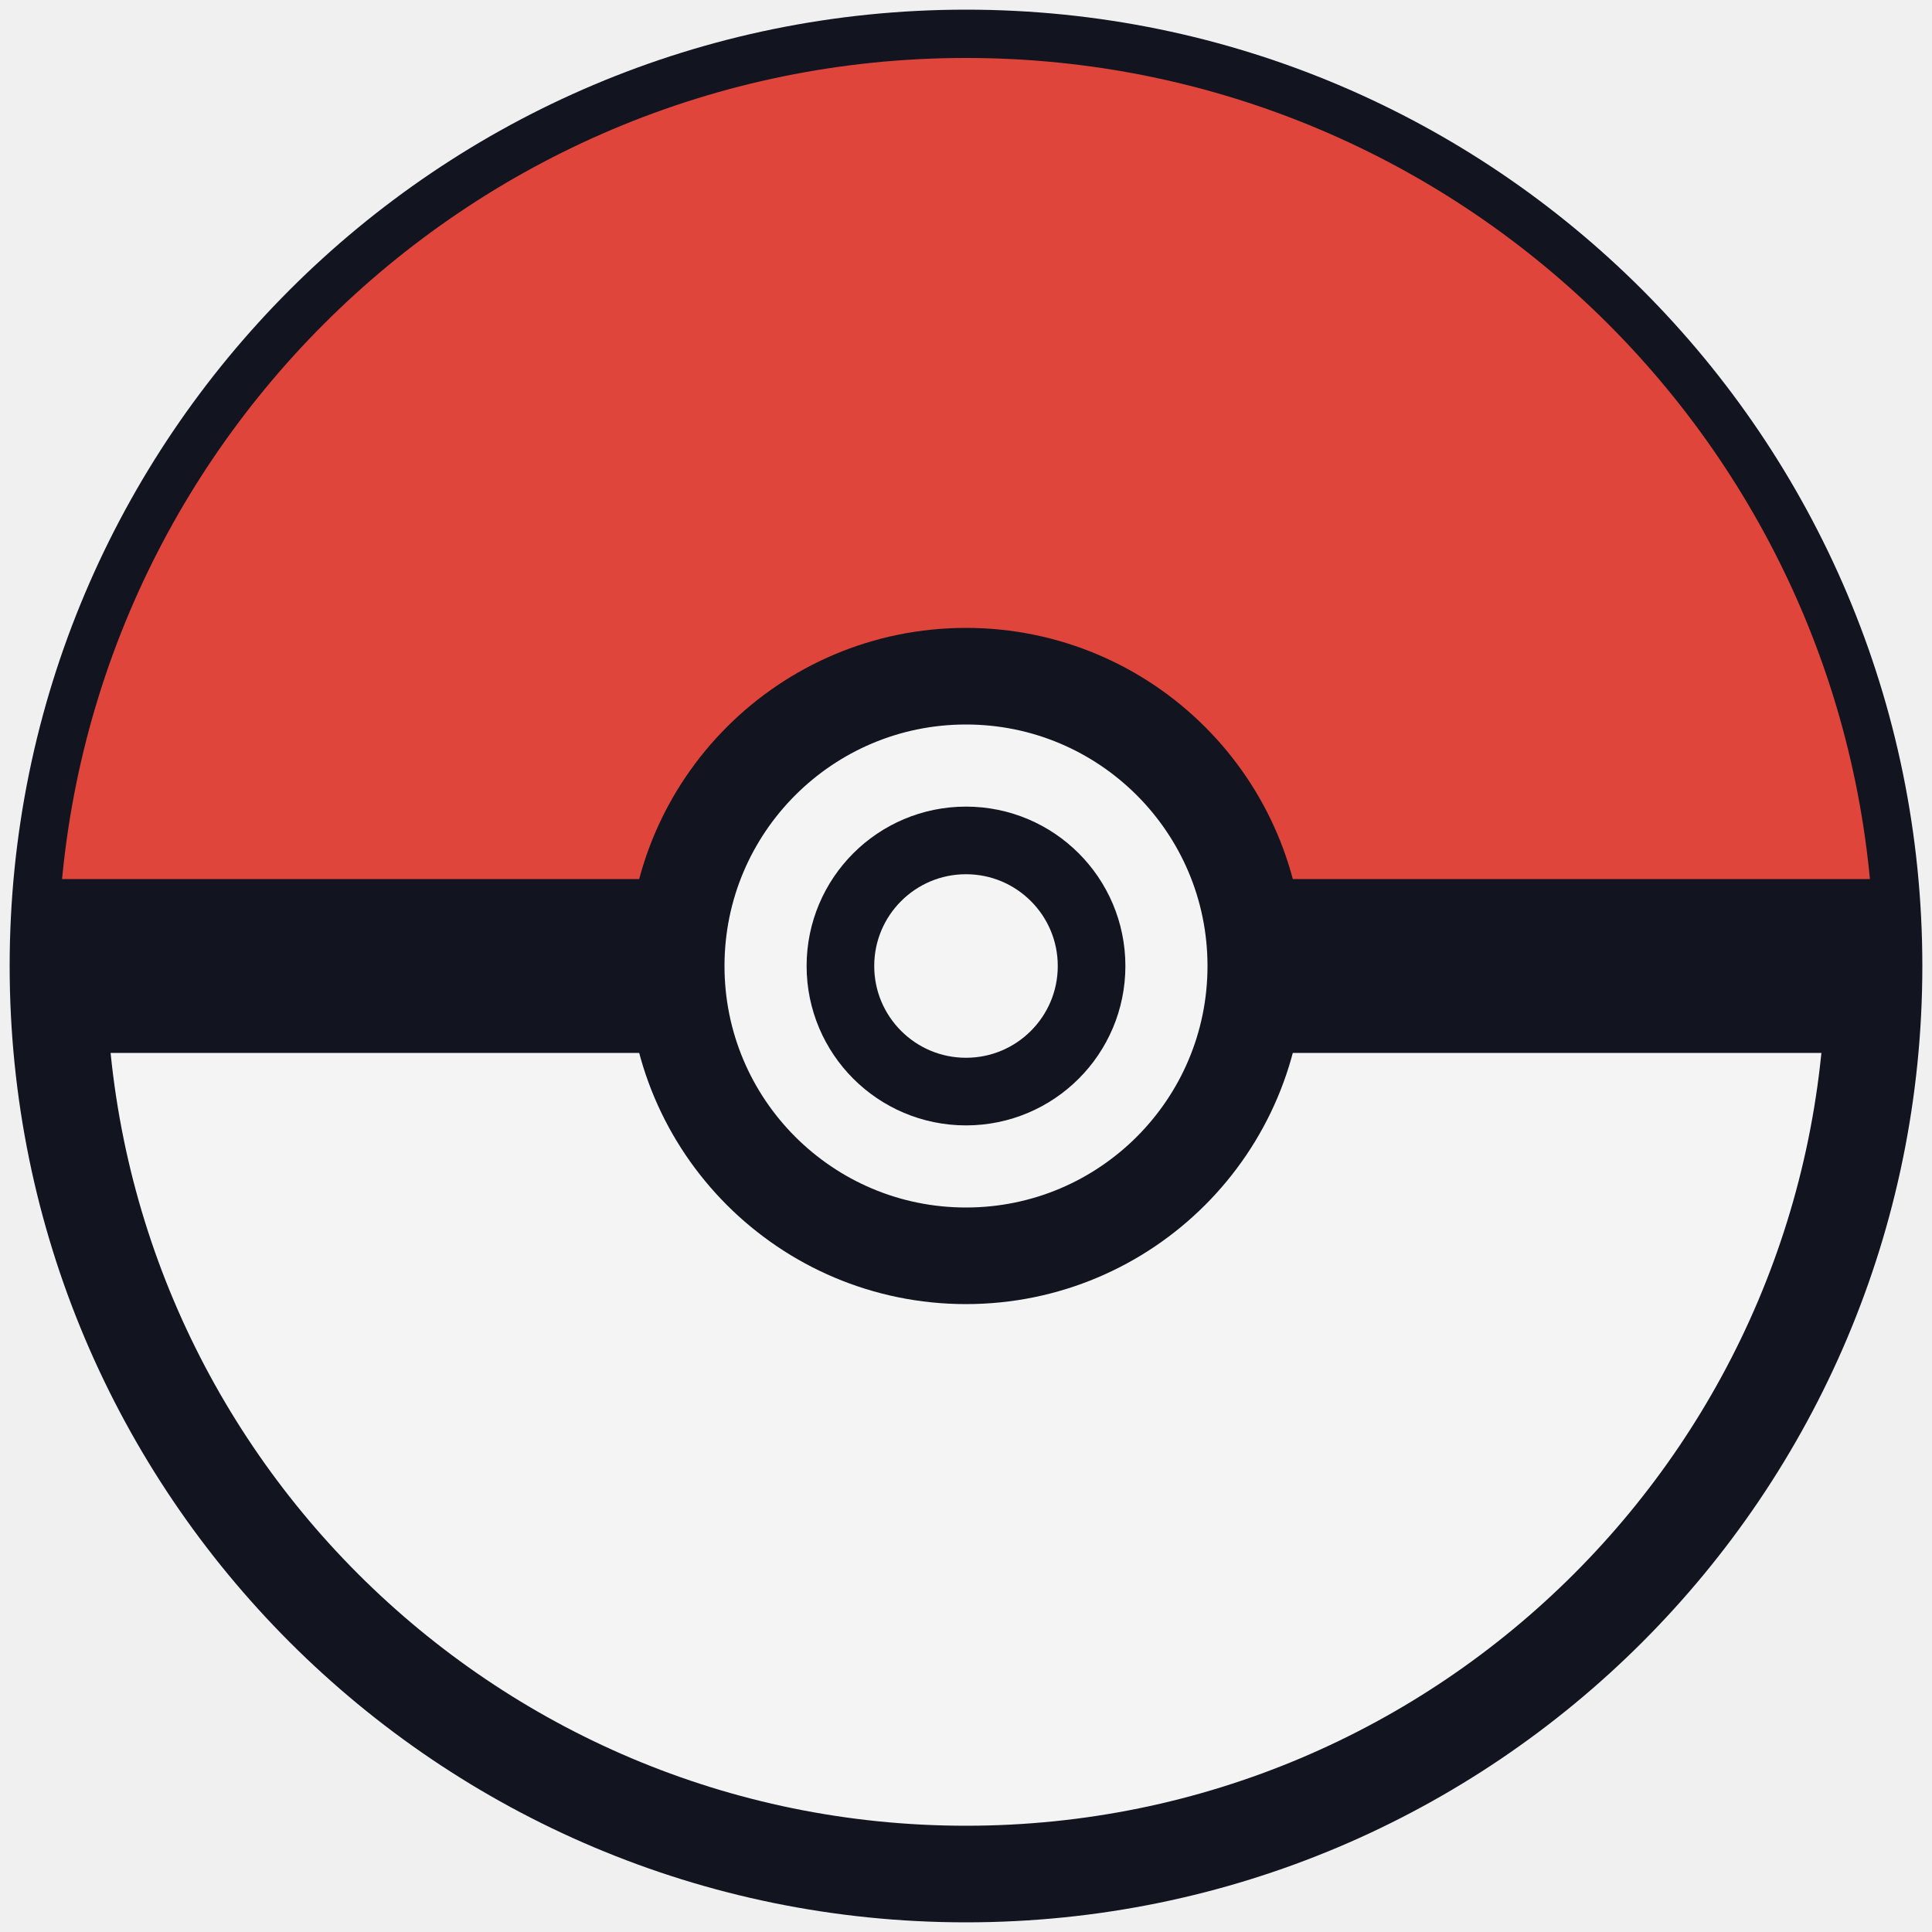
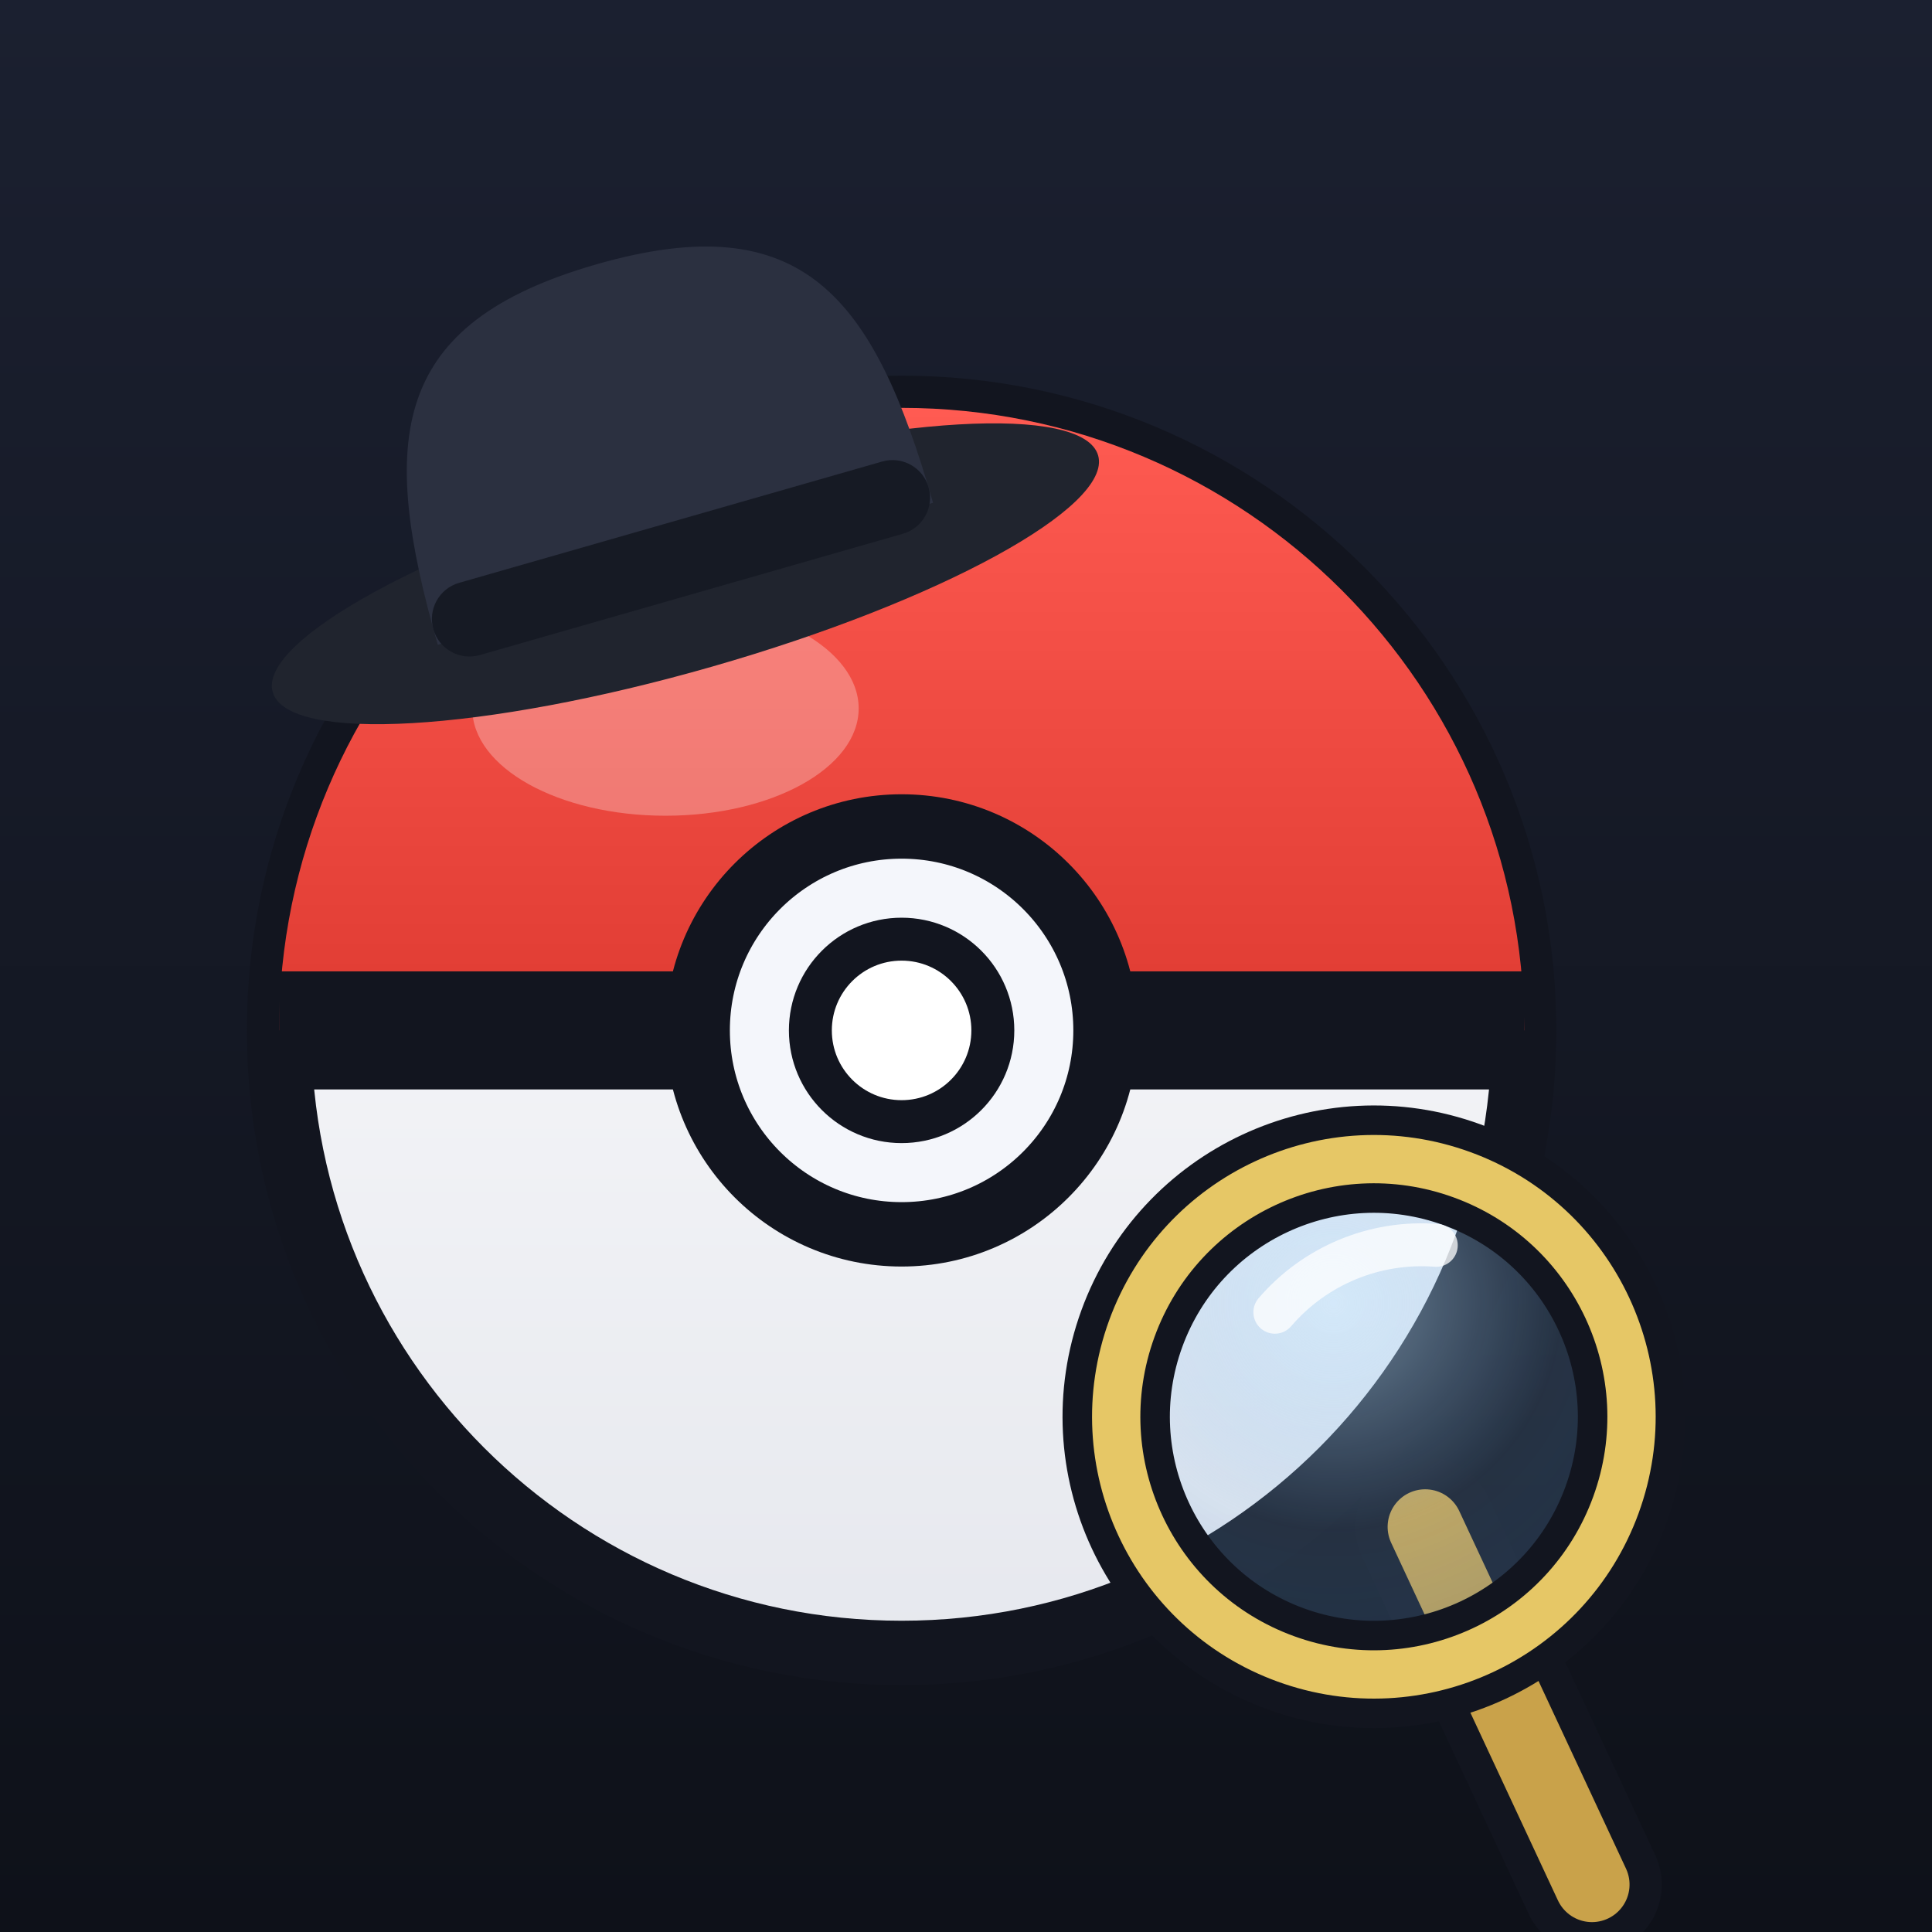
- <svg xmlns="http://www.w3.org/2000/svg" viewBox="0 0 100 100">
-   <circle cx="50" cy="50" r="47" fill="#f4f4f4" stroke="#12151f" stroke-width="5" />
-   <path d="M3 50a47 47 0 0 1 94 0Z" fill="#e0453c" />
-   <rect x="3" y="45.5" width="94" height="9" fill="#12151f" />
-   <circle cx="50" cy="50" r="15" fill="#f4f4f4" stroke="#12151f" stroke-width="5" />
-   <circle cx="50" cy="50" r="6.5" fill="#f4f4f4" stroke="#12151f" stroke-width="3.5" />
+ <svg xmlns="http://www.w3.org/2000/svg" viewBox="0 0 180 180">
+   <defs>
+     <linearGradient id="bg" x1="0" y1="0" x2="0" y2="1">
+       <stop offset="0" stop-color="#1b2030" />
+       <stop offset="1" stop-color="#0e1119" />
+     </linearGradient>
+     <linearGradient id="red" x1="0" y1="0" x2="0" y2="1">
+       <stop offset="0" stop-color="#ff5b52" />
+       <stop offset="1" stop-color="#df3b32" />
+     </linearGradient>
+     <linearGradient id="white" x1="0" y1="0" x2="0" y2="1">
+       <stop offset="0" stop-color="#ffffff" />
+       <stop offset="1" stop-color="#e6e8ee" />
+     </linearGradient>
+     <radialGradient id="lens" cx="0.35" cy="0.32" r="0.8">
+       <stop offset="0" stop-color="#bfe4ff" stop-opacity="0.55" />
+       <stop offset="0.55" stop-color="#7fb4e6" stop-opacity="0.18" />
+       <stop offset="1" stop-color="#3d6ea5" stop-opacity="0.30" />
+     </radialGradient>
+   </defs>
+   <rect width="180" height="180" fill="url(#bg)" />
+   <g transform="translate(84 96)">
+     <circle r="58" fill="url(#white)" stroke="#12151f" stroke-width="6" />
+     <path d="M-58 0a58 58 0 0 1 116 0Z" fill="url(#red)" />
+     <rect x="-58" y="-5.5" width="116" height="11" fill="#12151f" />
+     <circle r="19" fill="#f4f6fb" stroke="#12151f" stroke-width="6" />
+     <circle r="8.5" fill="#ffffff" stroke="#12151f" stroke-width="4" />
+     <ellipse cx="-22" cy="-30" rx="18" ry="10" fill="#ffffff" opacity="0.28" />
+   </g>
+   <g transform="translate(60 40) rotate(-16)">
+     <ellipse cx="0" cy="14" rx="40" ry="9" fill="#20242e" />
+     <path d="M-24 14c0-20 4-30 24-30s24 10 24 30Z" fill="#2b3040" />
+     <rect x="-24" y="9" width="48" height="7" rx="3.5" fill="#161a24" />
+   </g>
+   <g transform="translate(128 132) rotate(20)">
+     <line x1="8" y1="8" x2="34" y2="34" stroke="#12151f" stroke-width="13" stroke-linecap="round" />
+     <line x1="8" y1="8" x2="34" y2="34" stroke="#c9a24a" stroke-width="7" stroke-linecap="round" />
+     <circle r="24" fill="url(#lens)" stroke="#12151f" stroke-width="10" />
+     <circle r="24" fill="none" stroke="#e6c766" stroke-width="4.5" />
+     <path d="M-12 -6a18 18 0 0 1 12 -11" fill="none" stroke="#ffffff" stroke-width="4" stroke-linecap="round" opacity="0.75" />
+   </g>
</svg>
